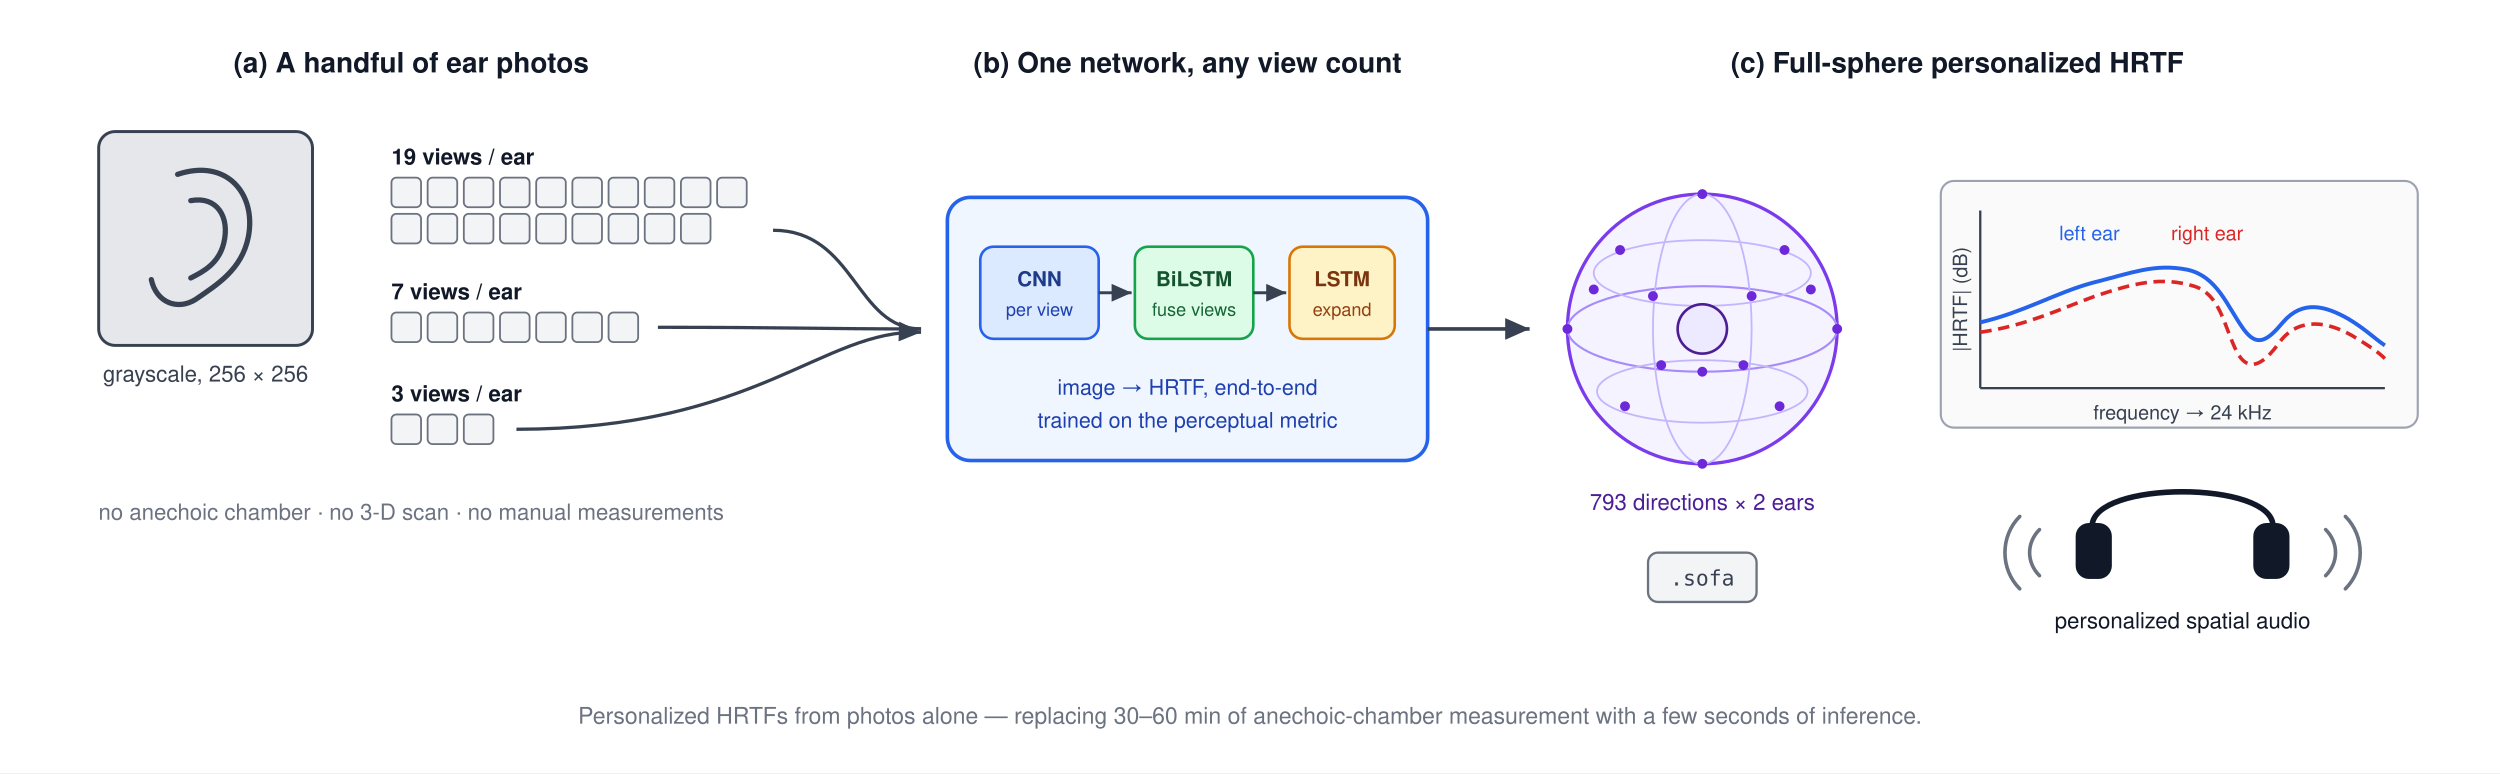
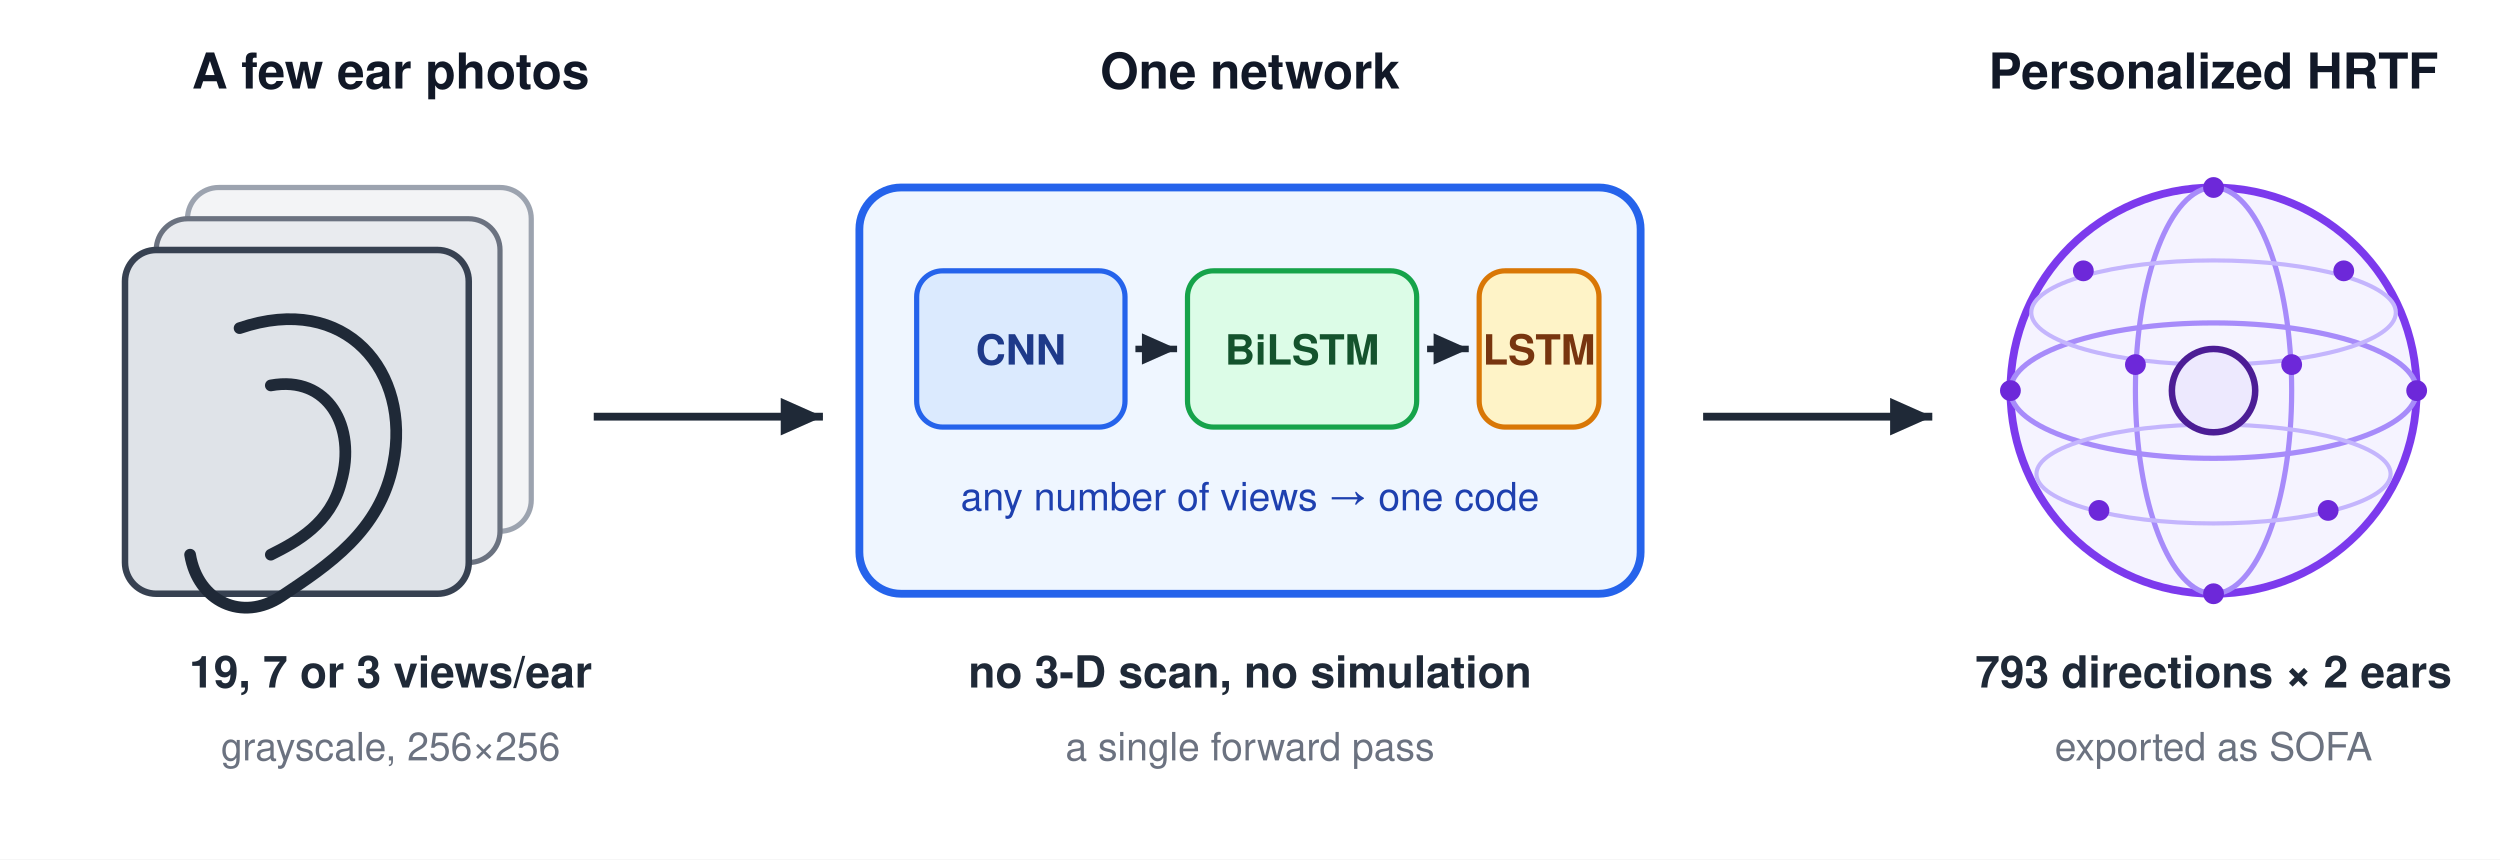
- <svg xmlns="http://www.w3.org/2000/svg" viewBox="0 0 1520 470" font-family="Helvetica, Arial, sans-serif">
+ <svg xmlns="http://www.w3.org/2000/svg" viewBox="0 0 960 330" font-family="-apple-system, BlinkMacSystemFont, Segoe UI, Helvetica, Arial, sans-serif" role="img" aria-label="A few grayscale ear photos go into one network and come out as a full-sphere personalized HRTF.">
  <defs>
-     <marker id="tarr" viewBox="0 0 10 10" refX="9" refY="5" markerWidth="7.5" markerHeight="7.5" orient="auto-start-reverse">
-       <path d="M 0 1 L 9 5 L 0 9 z" fill="#374151" />
+     <marker id="a1" viewBox="0 0 10 10" refX="9" refY="5" markerWidth="6" markerHeight="6" orient="auto-start-reverse">
+       <path d="M0 1 L9 5 L0 9 z" fill="#1F2937" />
    </marker>
  </defs>
-   <rect x="0" y="0" width="1520" height="470" fill="#ffffff" />
-   <text x="250" y="44" font-size="17" fill="#111827" text-anchor="middle" font-weight="bold">(a) A handful of ear photos</text>
-   <rect x="60" y="80" width="130" height="130" rx="10" fill="#E5E7EB" stroke="#374151" stroke-width="1.8" />
-   <path d="M 108 106 C 138 96, 156 118, 151 144 C 147 164, 132 173, 119 182 C 108 189, 95 184, 92 170 M 116 122 C 132 119, 140 132, 136 148 C 133 160, 124 165, 116 169" fill="none" stroke="#374151" stroke-width="3.2" stroke-linecap="round" />
-   <text x="125" y="232" font-size="13.5" fill="#374151" text-anchor="middle">grayscale, 256 × 256</text>
-   <g>
-     <text x="238" y="100" font-size="13.5" fill="#111827" font-weight="bold">19 views / ear</text>
-     <g fill="#F3F4F6" stroke="#6B7280" stroke-width="1.1">
-       <rect x="238" y="108" width="18" height="18" rx="3" />
-       <rect x="260" y="108" width="18" height="18" rx="3" />
-       <rect x="282" y="108" width="18" height="18" rx="3" />
-       <rect x="304" y="108" width="18" height="18" rx="3" />
-       <rect x="326" y="108" width="18" height="18" rx="3" />
-       <rect x="348" y="108" width="18" height="18" rx="3" />
-       <rect x="370" y="108" width="18" height="18" rx="3" />
-       <rect x="392" y="108" width="18" height="18" rx="3" />
-       <rect x="414" y="108" width="18" height="18" rx="3" />
-       <rect x="436" y="108" width="18" height="18" rx="3" />
-       <rect x="238" y="130" width="18" height="18" rx="3" />
-       <rect x="260" y="130" width="18" height="18" rx="3" />
-       <rect x="282" y="130" width="18" height="18" rx="3" />
-       <rect x="304" y="130" width="18" height="18" rx="3" />
-       <rect x="326" y="130" width="18" height="18" rx="3" />
-       <rect x="348" y="130" width="18" height="18" rx="3" />
-       <rect x="370" y="130" width="18" height="18" rx="3" />
-       <rect x="392" y="130" width="18" height="18" rx="3" />
-       <rect x="414" y="130" width="18" height="18" rx="3" />
-     </g>
-     <text x="238" y="182" font-size="13.5" fill="#111827" font-weight="bold">7 views / ear</text>
-     <g fill="#F3F4F6" stroke="#6B7280" stroke-width="1.1">
-       <rect x="238" y="190" width="18" height="18" rx="3" />
-       <rect x="260" y="190" width="18" height="18" rx="3" />
-       <rect x="282" y="190" width="18" height="18" rx="3" />
-       <rect x="304" y="190" width="18" height="18" rx="3" />
-       <rect x="326" y="190" width="18" height="18" rx="3" />
-       <rect x="348" y="190" width="18" height="18" rx="3" />
-       <rect x="370" y="190" width="18" height="18" rx="3" />
-     </g>
-     <text x="238" y="244" font-size="13.5" fill="#111827" font-weight="bold">3 views / ear</text>
-     <g fill="#F3F4F6" stroke="#6B7280" stroke-width="1.1">
-       <rect x="238" y="252" width="18" height="18" rx="3" />
-       <rect x="260" y="252" width="18" height="18" rx="3" />
-       <rect x="282" y="252" width="18" height="18" rx="3" />
-     </g>
+   <rect width="960" height="330" fill="#ffffff" />
+   <text x="150" y="34" font-size="19" font-weight="700" fill="#111827" text-anchor="middle">A few ear photos</text>
+   <rect x="72" y="72" width="132" height="132" rx="12" fill="#F3F4F6" stroke="#9CA3AF" stroke-width="2" />
+   <rect x="60" y="84" width="132" height="132" rx="12" fill="#E9EBEF" stroke="#6B7280" stroke-width="2" />
+   <rect x="48" y="96" width="132" height="132" rx="12" fill="#DFE3E8" stroke="#374151" stroke-width="2.5" />
+   <path d="M92 126 C133 112, 158 143, 151 178 C146 204, 126 217, 108 229 C93 239, 76 231, 73 213            M104 148 C126 144, 137 164, 131 185 C127 201, 114 208, 104 213" fill="none" stroke="#1F2937" stroke-width="4.5" stroke-linecap="round" />
+   <text x="150" y="264" font-size="17" font-weight="600" fill="#1F2937" text-anchor="middle">19, 7 or 3 views/ear</text>
+   <text x="150" y="292" font-size="15" fill="#6B7280" text-anchor="middle">grayscale, 256×256</text>
+   <line x1="228" y1="160" x2="316" y2="160" stroke="#1F2937" stroke-width="3" marker-end="url(#a1)" />
+   <text x="480" y="34" font-size="19" font-weight="700" fill="#111827" text-anchor="middle">One network</text>
+   <rect x="330" y="72" width="300" height="156" rx="16" fill="#EFF6FF" stroke="#2563EB" stroke-width="3" />
+   <rect x="352" y="104" width="80" height="60" rx="10" fill="#DBEAFE" stroke="#2563EB" stroke-width="2" />
+   <text x="392" y="140" font-size="16" font-weight="700" fill="#1E3A8A" text-anchor="middle">CNN</text>
+   <line x1="436" y1="134" x2="452" y2="134" stroke="#1F2937" stroke-width="2.5" marker-end="url(#a1)" />
+   <rect x="456" y="104" width="88" height="60" rx="10" fill="#DCFCE7" stroke="#16A34A" stroke-width="2" />
+   <text x="500" y="140" font-size="16" font-weight="700" fill="#14532D" text-anchor="middle">BiLSTM</text>
+   <line x1="548" y1="134" x2="564" y2="134" stroke="#1F2937" stroke-width="2.5" marker-end="url(#a1)" />
+   <rect x="568" y="104" width="46" height="60" rx="10" fill="#FEF3C7" stroke="#D97706" stroke-width="2" />
+   <text x="591" y="140" font-size="16" font-weight="700" fill="#78350F" text-anchor="middle">LSTM</text>
+   <text x="480" y="196" font-size="15" fill="#1E40AF" text-anchor="middle">any number of views → one code</text>
+   <text x="480" y="264" font-size="17" font-weight="600" fill="#1F2937" text-anchor="middle">no 3-D scan, no simulation</text>
+   <text x="480" y="292" font-size="15" fill="#6B7280" text-anchor="middle">a single forward pass</text>
+   <line x1="654" y1="160" x2="742" y2="160" stroke="#1F2937" stroke-width="3" marker-end="url(#a1)" />
+   <text x="850" y="34" font-size="19" font-weight="700" fill="#111827" text-anchor="middle">Personalized HRTF</text>
+   <circle cx="850" cy="150" r="78" fill="#F5F3FF" stroke="#7C3AED" stroke-width="3" />
+   <ellipse cx="850" cy="150" rx="78" ry="26" fill="none" stroke="#A78BFA" stroke-width="2" />
+   <ellipse cx="850" cy="150" rx="30" ry="78" fill="none" stroke="#A78BFA" stroke-width="2" />
+   <ellipse cx="850" cy="120" rx="70" ry="20" fill="none" stroke="#C4B5FD" stroke-width="1.6" />
+   <ellipse cx="850" cy="182" rx="68" ry="19" fill="none" stroke="#C4B5FD" stroke-width="1.6" />
+   <g fill="#6D28D9">
+     <circle cx="850" cy="72" r="4" />
+     <circle cx="800" cy="104" r="4" />
+     <circle cx="900" cy="104" r="4" />
+     <circle cx="772" cy="150" r="4" />
+     <circle cx="928" cy="150" r="4" />
+     <circle cx="806" cy="196" r="4" />
+     <circle cx="894" cy="196" r="4" />
+     <circle cx="850" cy="228" r="4" />
+     <circle cx="820" cy="140" r="4" />
+     <circle cx="880" cy="140" r="4" />
  </g>
-   <text x="250" y="316" font-size="13.5" fill="#6B7280" text-anchor="middle">no anechoic chamber · no 3-D scan · no manual measurements</text>
-   <path d="M 470 140 C 520 140, 520 200, 560 200" fill="none" stroke="#374151" stroke-width="2" />
-   <path d="M 400 199 C 480 199, 500 200, 560 200" fill="none" stroke="#374151" stroke-width="2" />
-   <path d="M 314 261 C 460 261, 500 200, 560 202" fill="none" stroke="#374151" stroke-width="2" marker-end="url(#tarr)" />
-   <text x="722" y="44" font-size="17" fill="#111827" text-anchor="middle" font-weight="bold">(b) One network, any view count</text>
-   <g>
-     <rect x="576" y="120" width="292" height="160" rx="14" fill="#EFF6FF" stroke="#2563EB" stroke-width="2.2" />
-     <rect x="596" y="150" width="72" height="56" rx="8" fill="#DBEAFE" stroke="#2563EB" stroke-width="1.6" />
-     <text x="632" y="174" font-size="12.5" fill="#1E3A8A" text-anchor="middle" font-weight="bold">CNN</text>
-     <text x="632" y="192" font-size="11" fill="#1E40AF" text-anchor="middle">per view</text>
-     <line x1="668" y1="178" x2="688" y2="178" stroke="#374151" stroke-width="1.8" marker-end="url(#tarr)" />
-     <rect x="690" y="150" width="72" height="56" rx="8" fill="#DCFCE7" stroke="#16A34A" stroke-width="1.6" />
-     <text x="726" y="174" font-size="12.5" fill="#14532D" text-anchor="middle" font-weight="bold">BiLSTM</text>
-     <text x="726" y="192" font-size="11" fill="#166534" text-anchor="middle">fuse views</text>
-     <line x1="762" y1="178" x2="782" y2="178" stroke="#374151" stroke-width="1.8" marker-end="url(#tarr)" />
-     <rect x="784" y="150" width="64" height="56" rx="8" fill="#FEF3C7" stroke="#D97706" stroke-width="1.6" />
-     <text x="816" y="174" font-size="12.5" fill="#78350F" text-anchor="middle" font-weight="bold">LSTM</text>
-     <text x="816" y="192" font-size="11" fill="#92400E" text-anchor="middle">expand</text>
-     <text x="722" y="240" font-size="13" fill="#1E40AF" text-anchor="middle">image → HRTF, end-to-end</text>
-     <text x="722" y="260" font-size="13" fill="#1E40AF" text-anchor="middle">trained on the perceptual metric</text>
-   </g>
-   <line x1="868" y1="200" x2="930" y2="200" stroke="#374151" stroke-width="2.2" marker-end="url(#tarr)" />
-   <text x="1190" y="44" font-size="17" fill="#111827" text-anchor="middle" font-weight="bold">(c) Full-sphere personalized HRTF</text>
-   <g>
-     <circle cx="1035" cy="200" r="82" fill="#F5F3FF" stroke="#7C3AED" stroke-width="2" />
-     <ellipse cx="1035" cy="200" rx="82" ry="26" fill="none" stroke="#A78BFA" stroke-width="1.3" />
-     <ellipse cx="1035" cy="166" rx="66" ry="20" fill="none" stroke="#C4B5FD" stroke-width="1.1" />
-     <ellipse cx="1035" cy="238" rx="64" ry="19" fill="none" stroke="#C4B5FD" stroke-width="1.1" />
-     <ellipse cx="1035" cy="200" rx="30" ry="82" fill="none" stroke="#C4B5FD" stroke-width="1.1" />
-     <g fill="#6D28D9">
-       <circle cx="1035" cy="118" r="3" />
-       <circle cx="985" cy="152" r="3" />
-       <circle cx="1085" cy="152" r="3" />
-       <circle cx="953" cy="200" r="3" />
-       <circle cx="1117" cy="200" r="3" />
-       <circle cx="1035" cy="226" r="3" />
-       <circle cx="988" cy="247" r="3" />
-       <circle cx="1082" cy="247" r="3" />
-       <circle cx="1005" cy="180" r="3" />
-       <circle cx="1065" cy="180" r="3" />
-       <circle cx="1035" cy="282" r="3" />
-       <circle cx="969" cy="176" r="3" />
-       <circle cx="1101" cy="176" r="3" />
-       <circle cx="1010" cy="222" r="3" />
-       <circle cx="1060" cy="222" r="3" />
-     </g>
-     <circle cx="1035" cy="200" r="15" fill="#EDE9FE" stroke="#4C1D95" stroke-width="1.6" />
-     <text x="1035" y="310" font-size="13.5" fill="#4C1D95" text-anchor="middle">793 directions × 2 ears</text>
-   </g>
-   <g>
-     <rect x="1180" y="110" width="290" height="150" rx="8" fill="#FAFAFA" stroke="#9CA3AF" stroke-width="1.3" />
-     <line x1="1204" y1="236" x2="1450" y2="236" stroke="#374151" stroke-width="1.4" />
-     <line x1="1204" y1="236" x2="1204" y2="128" stroke="#374151" stroke-width="1.4" />
-     <path d="M 1204 196 C 1230 190, 1250 178, 1272 172 C 1296 166, 1310 160, 1330 164 C 1348 168, 1354 186, 1364 200 C 1372 211, 1378 208, 1388 196 C 1400 182, 1414 186, 1428 194 C 1438 200, 1444 206, 1450 210" fill="none" stroke="#2563EB" stroke-width="2.4" />
-     <path d="M 1204 202 C 1232 198, 1252 188, 1274 180 C 1298 172, 1314 168, 1334 174 C 1350 179, 1352 198, 1360 214 C 1367 227, 1376 222, 1386 208 C 1398 192, 1416 196, 1430 204 C 1440 210, 1446 214, 1450 218" fill="none" stroke="#DC2626" stroke-width="2.2" stroke-dasharray="7 4" />
-     <text x="1327" y="255" font-size="12" fill="#374151" text-anchor="middle">frequency → 24 kHz</text>
-     <text x="1196" y="182" font-size="12" fill="#374151" text-anchor="middle" transform="rotate(-90 1196 182)">|HRTF| (dB)</text>
-     <text x="1252" y="146" font-size="12" fill="#2563EB">left ear</text>
-     <text x="1320" y="146" font-size="12" fill="#DC2626">right ear</text>
-   </g>
-   <g>
-     <path d="M 1272 320 C 1272 292, 1382 292, 1382 320" fill="none" stroke="#111827" stroke-width="3.4" stroke-linecap="round" />
-     <rect x="1262" y="318" width="22" height="34" rx="8" fill="#111827" />
-     <rect x="1370" y="318" width="22" height="34" rx="8" fill="#111827" />
-     <path d="M 1240 322 C 1232 330, 1232 342, 1240 350 M 1228 314 C 1216 326, 1216 346, 1228 358" fill="none" stroke="#6B7280" stroke-width="2.2" stroke-linecap="round" />
-     <path d="M 1414 322 C 1422 330, 1422 342, 1414 350 M 1426 314 C 1438 326, 1438 346, 1426 358" fill="none" stroke="#6B7280" stroke-width="2.2" stroke-linecap="round" />
-     <text x="1327" y="382" font-size="13.5" fill="#111827" text-anchor="middle">personalized spatial audio</text>
-   </g>
-   <rect x="1002" y="336" width="66" height="30" rx="6" fill="#F3F4F6" stroke="#6B7280" stroke-width="1.4" />
-   <text x="1035" y="356" font-size="13" fill="#374151" text-anchor="middle" font-family="Menlo, Consolas, monospace">.sofa</text>
-   <text x="760" y="440" font-size="14" fill="#6B7280" text-anchor="middle">Personalized HRTFs from photos alone — replacing 30–60 min of anechoic-chamber measurement with a few seconds of inference.</text>
+   <circle cx="850" cy="150" r="16" fill="#EDE9FE" stroke="#4C1D95" stroke-width="2.5" />
+   <text x="850" y="264" font-size="17" font-weight="600" fill="#1F2937" text-anchor="middle">793 directions × 2 ears</text>
+   <text x="850" y="292" font-size="15" fill="#6B7280" text-anchor="middle">exported as SOFA</text>
</svg>
